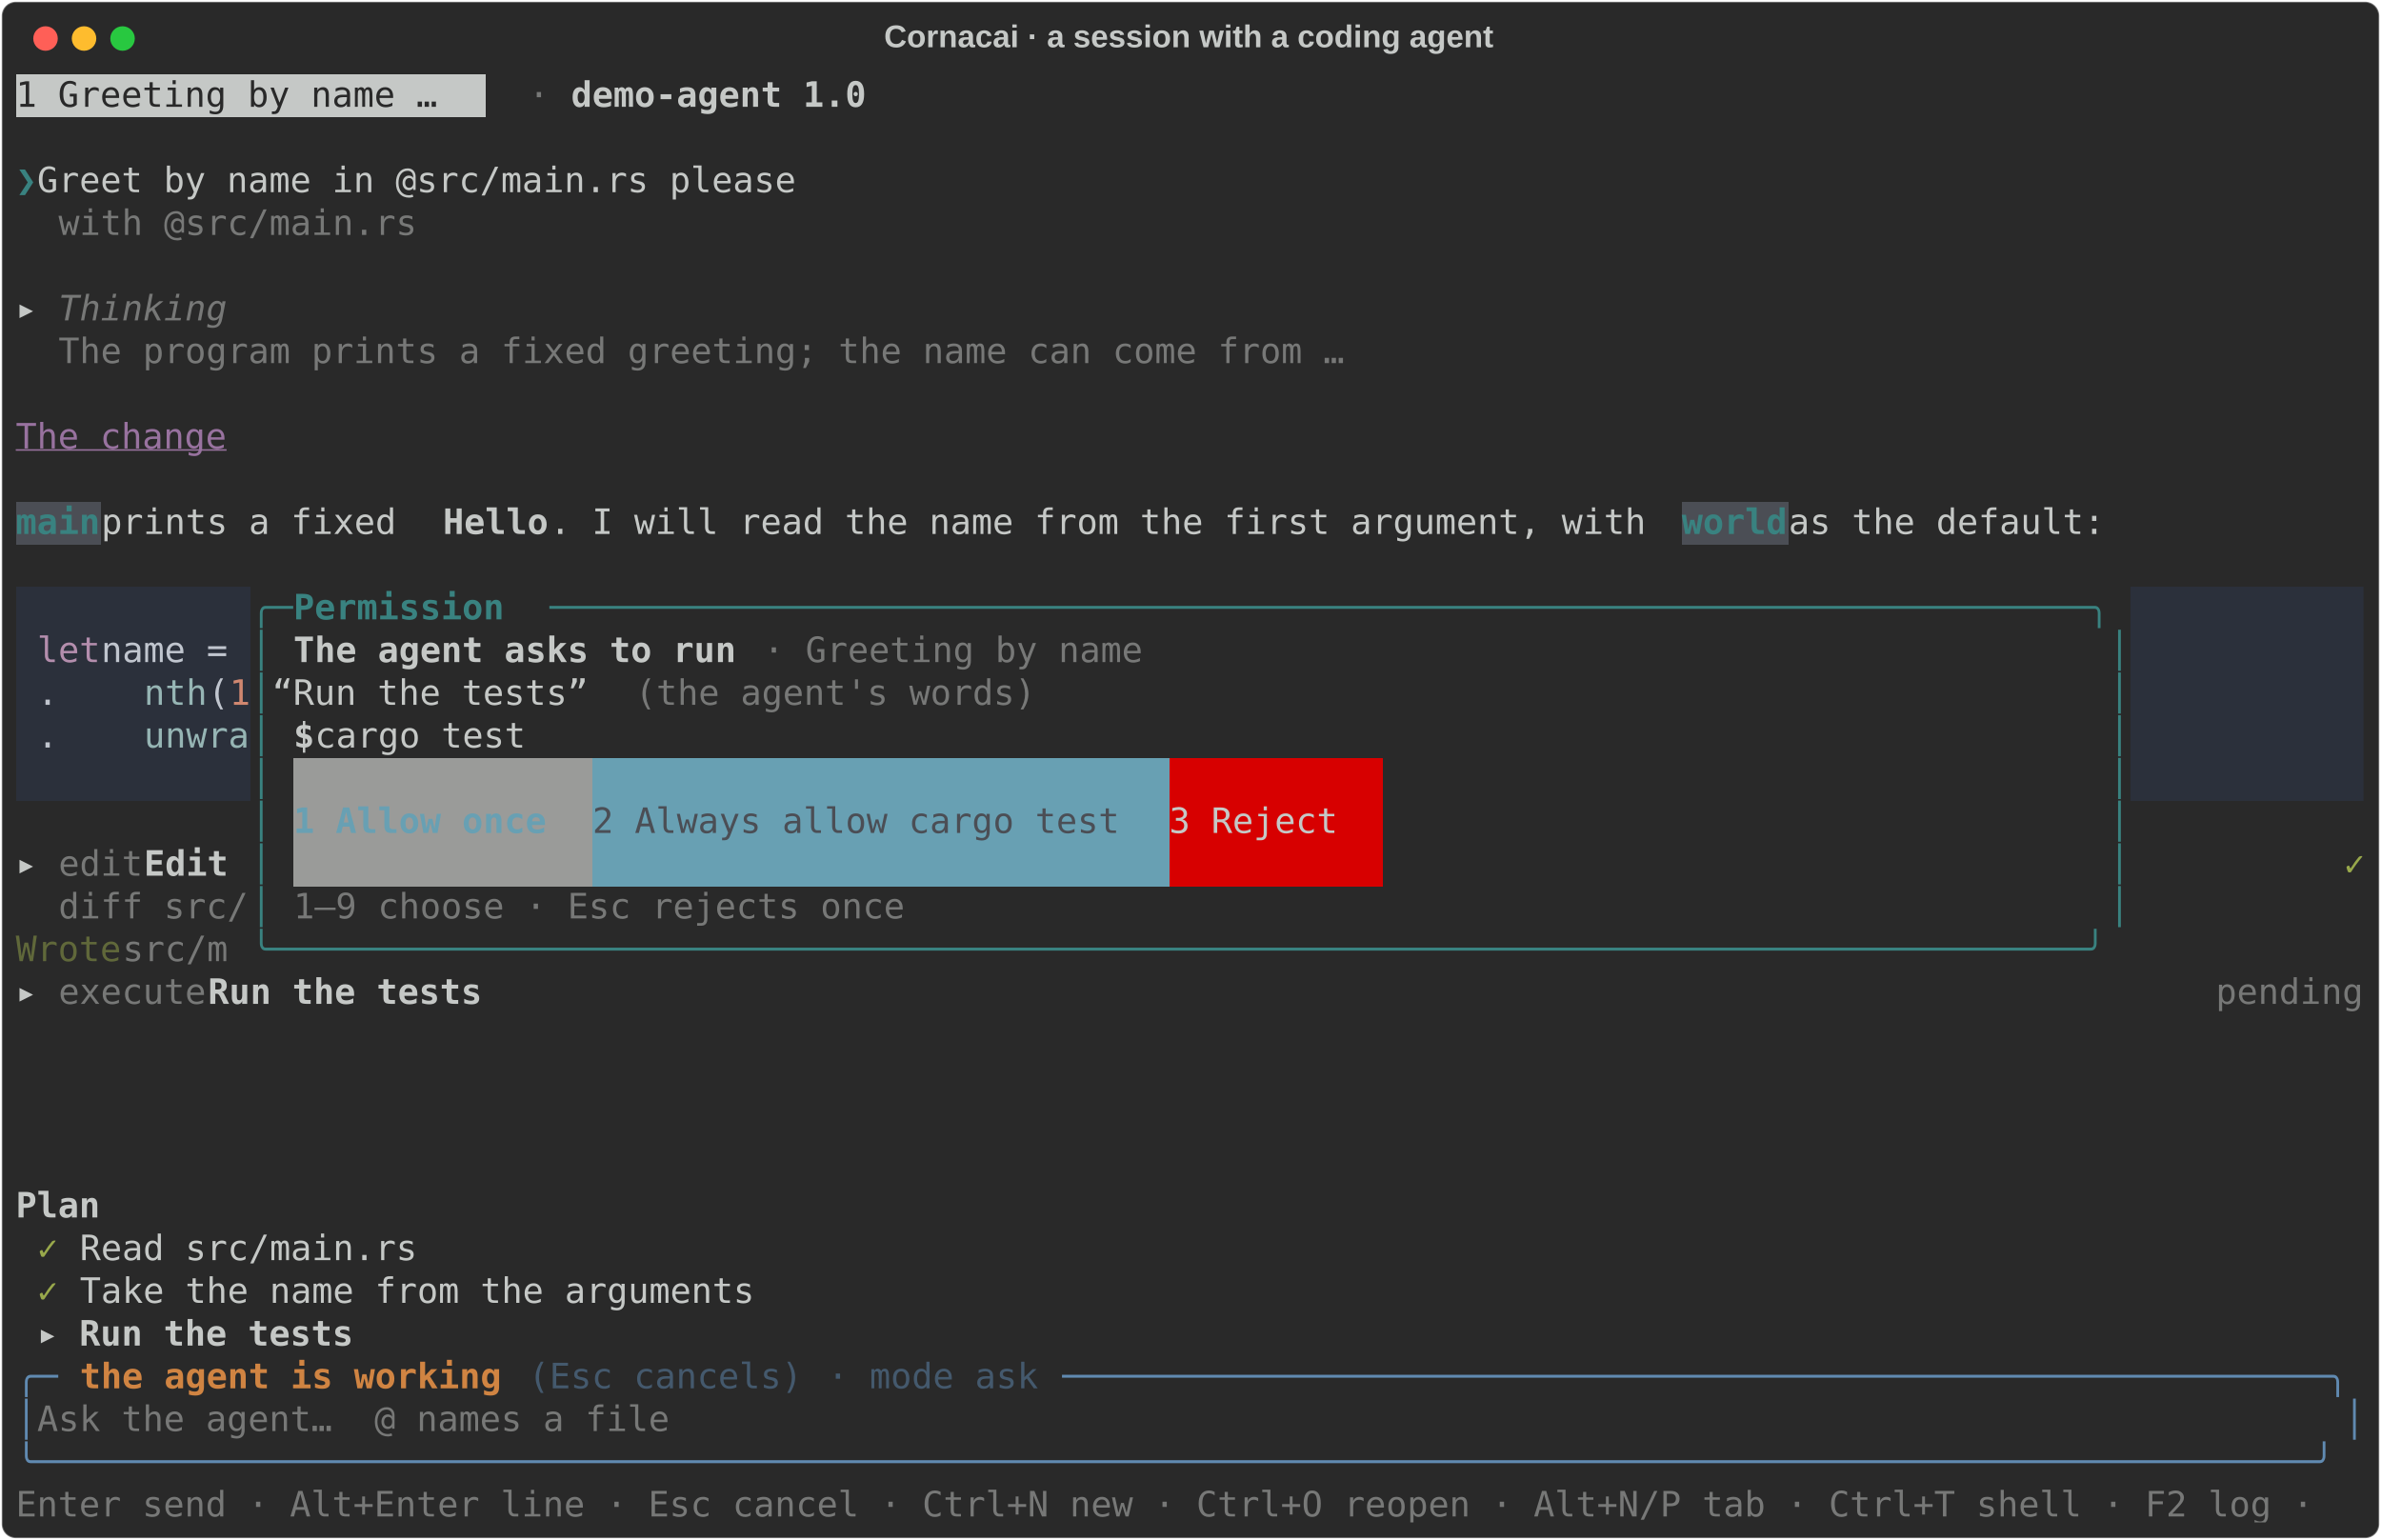
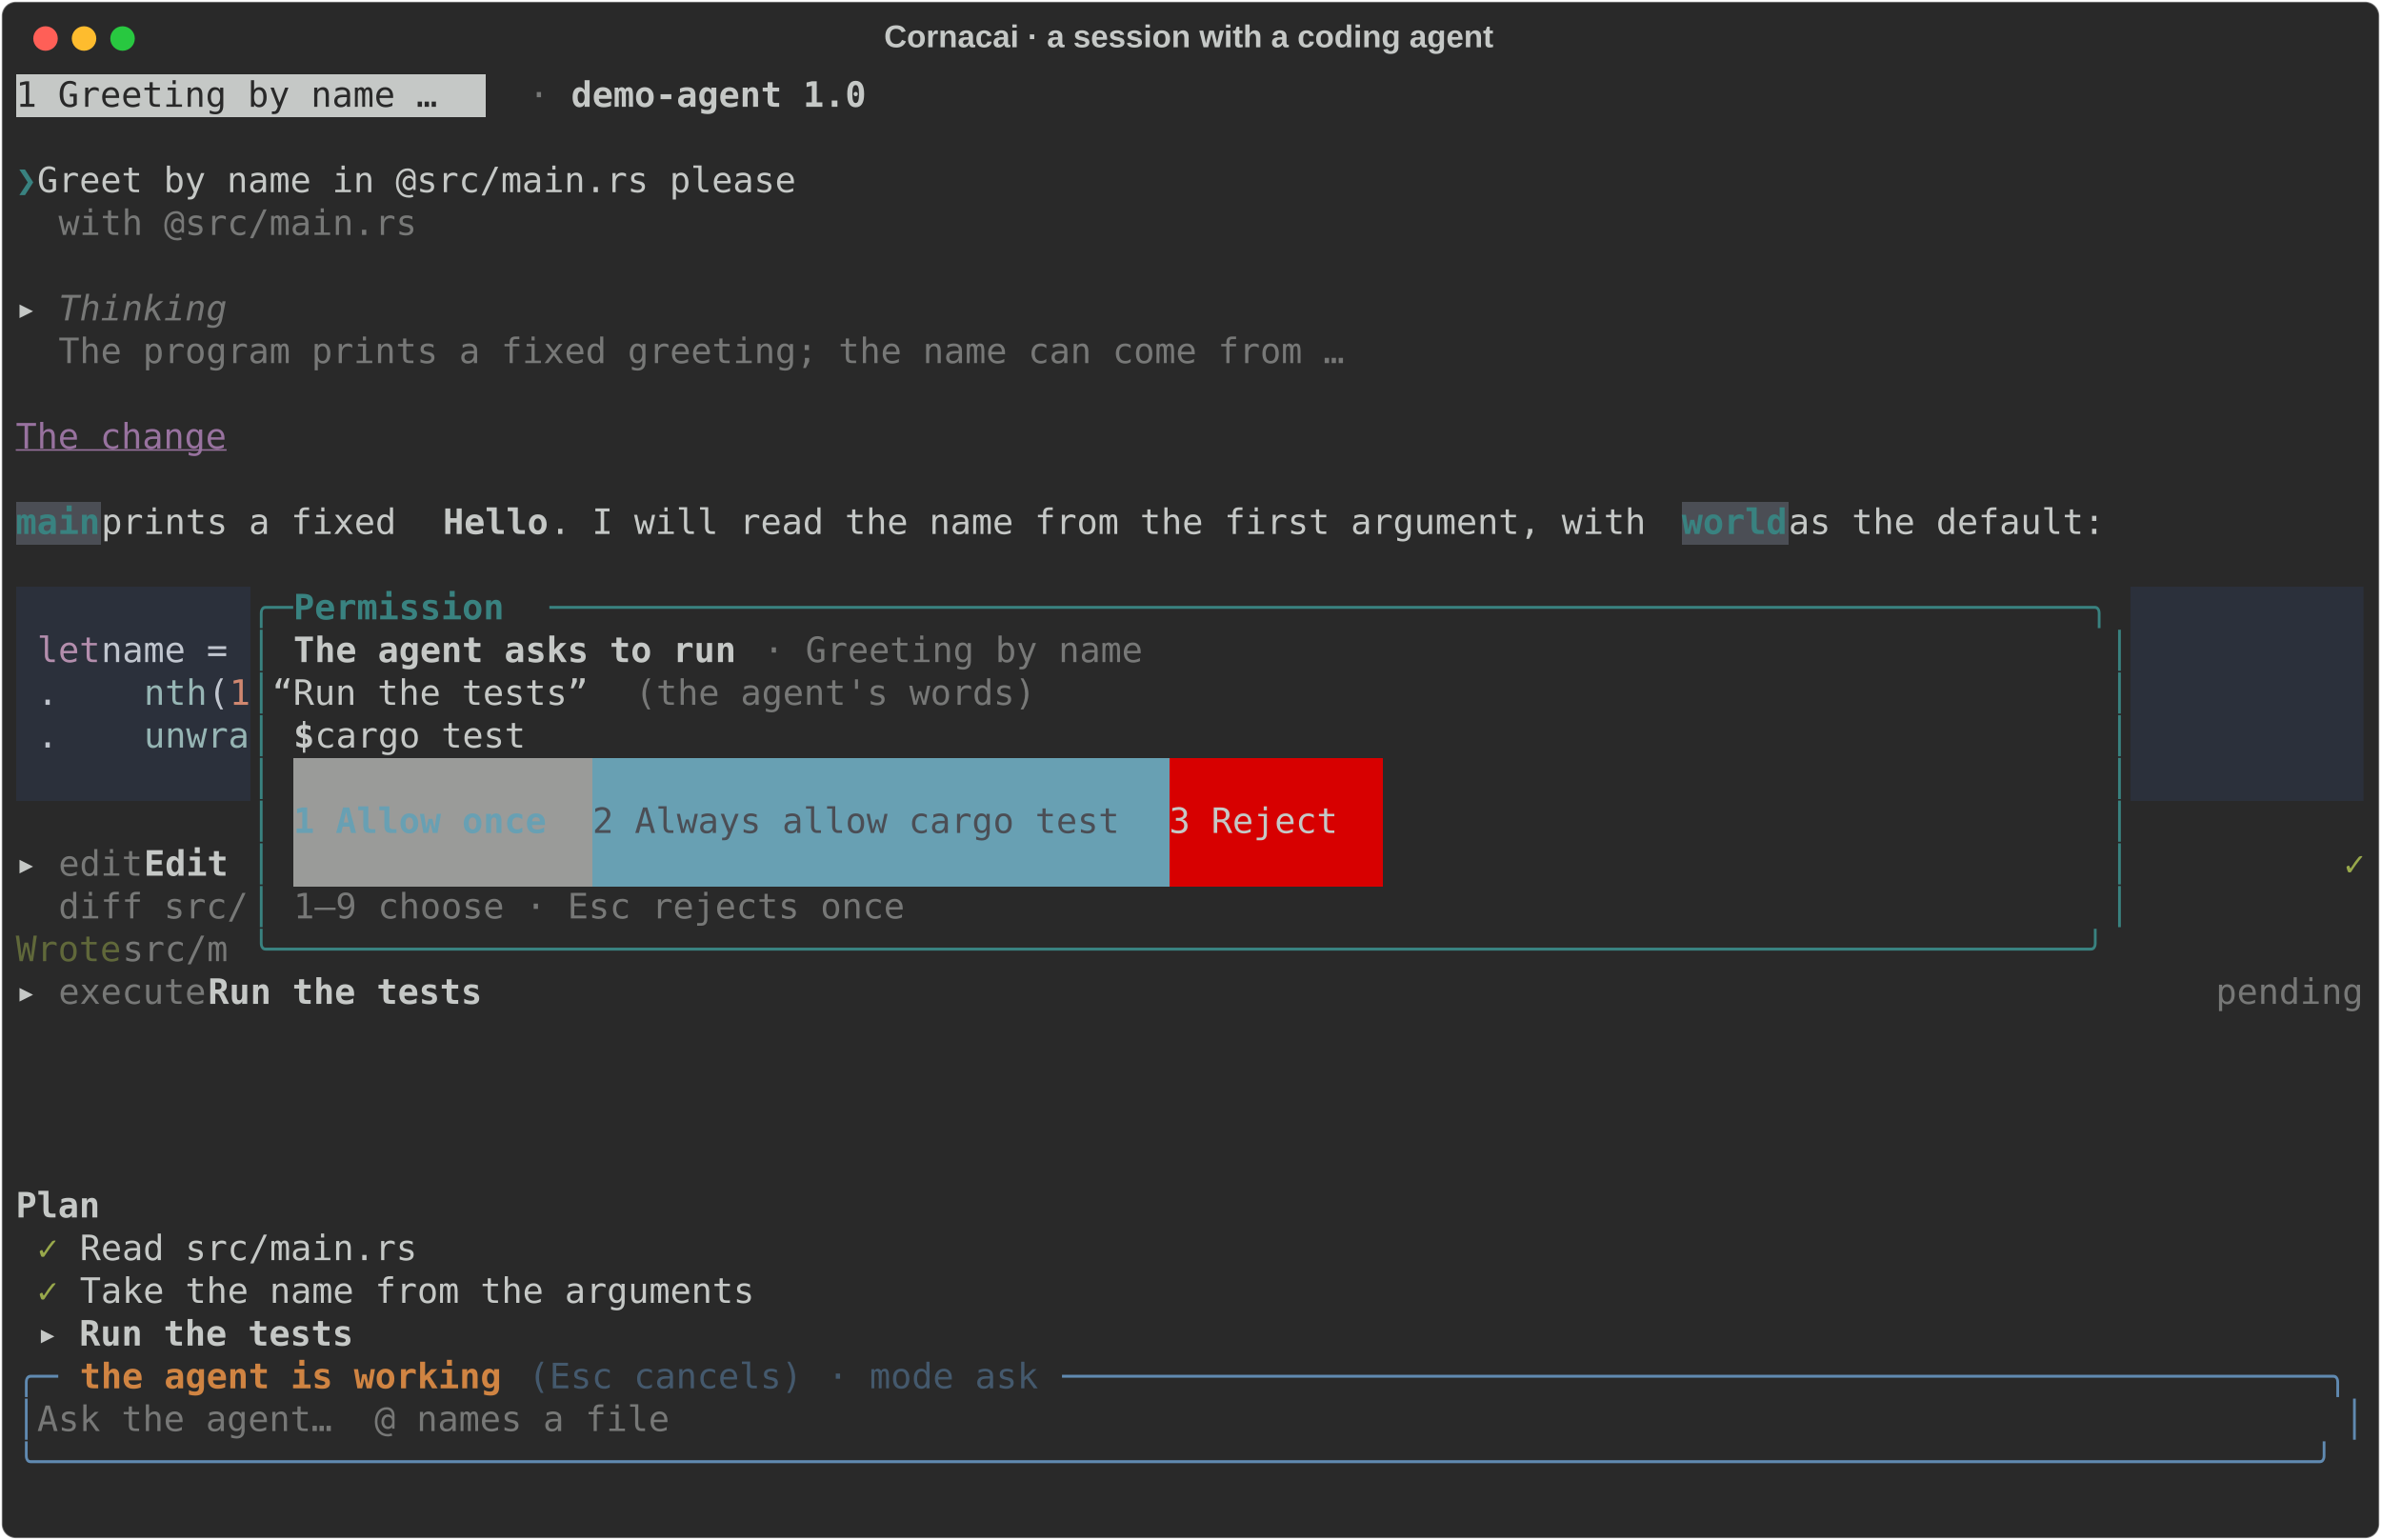
<svg xmlns="http://www.w3.org/2000/svg" class="rich-terminal" viewBox="0 0 1360 879.6">
  <style>

    @font-face {
        font-family: "Fira Code";
        src: local("FiraCode-Regular"),
                url("https://cdnjs.cloudflare.com/ajax/libs/firacode/6.2.0/woff2/FiraCode-Regular.woff2") format("woff2"),
                url("https://cdnjs.cloudflare.com/ajax/libs/firacode/6.2.0/woff/FiraCode-Regular.woff") format("woff");
        font-style: normal;
        font-weight: 400;
    }
    @font-face {
        font-family: "Fira Code";
        src: local("FiraCode-Bold"),
                url("https://cdnjs.cloudflare.com/ajax/libs/firacode/6.2.0/woff2/FiraCode-Bold.woff2") format("woff2"),
                url("https://cdnjs.cloudflare.com/ajax/libs/firacode/6.2.0/woff/FiraCode-Bold.woff") format("woff");
        font-style: bold;
        font-weight: 700;
    }

    .rich-record-matrix {
        font-family: Fira Code, monospace;
        font-size: 20px;
        line-height: 24.4px;
        font-variant-east-asian: full-width;
    }

    .rich-record-title {
        font-size: 18px;
        font-weight: bold;
        font-family: arial;
    }

    .rich-record-r1 { fill: #292929 }
.rich-record-r2 { fill: #c5c8c6 }
.rich-record-r3 { fill: #777877 }
.rich-record-r4 { fill: #c5c8c6;font-weight: bold }
.rich-record-r5 { fill: #398280;font-weight: bold }
.rich-record-r6 { fill: #777877;font-style: italic; }
.rich-record-r7 { fill: #98729f;text-decoration: underline; }
.rich-record-r8 { fill: #398280 }
.rich-record-r9 { fill: #b48ead }
.rich-record-r10 { fill: #c0c5ce }
.rich-record-r11 { fill: #96b5b4 }
.rich-record-r12 { fill: #d08770 }
.rich-record-r13 { fill: #68a0b3;font-weight: bold }
.rich-record-r14 { fill: #4b4e55 }
.rich-record-r15 { fill: #98a84b }
.rich-record-r16 { fill: #60683a }
.rich-record-r17 { fill: #608ab1 }
.rich-record-r18 { fill: #1984e9;font-weight: bold }
.rich-record-r19 { fill: #d08442;font-weight: bold }
.rich-record-r20 { fill: #44596d }
    </style>
  <defs>
    <clipPath id="rich-record-clip-terminal">
      <rect x="0" y="0" width="1341.0" height="828.6" />
    </clipPath>
    <clipPath id="rich-record-line-0">
      <rect x="0" y="1.5" width="1342" height="24.65" />
    </clipPath>
    <clipPath id="rich-record-line-1">
      <rect x="0" y="25.9" width="1342" height="24.65" />
    </clipPath>
    <clipPath id="rich-record-line-2">
      <rect x="0" y="50.3" width="1342" height="24.65" />
    </clipPath>
    <clipPath id="rich-record-line-3">
      <rect x="0" y="74.7" width="1342" height="24.65" />
    </clipPath>
    <clipPath id="rich-record-line-4">
      <rect x="0" y="99.1" width="1342" height="24.65" />
    </clipPath>
    <clipPath id="rich-record-line-5">
      <rect x="0" y="123.5" width="1342" height="24.65" />
    </clipPath>
    <clipPath id="rich-record-line-6">
      <rect x="0" y="147.9" width="1342" height="24.65" />
    </clipPath>
    <clipPath id="rich-record-line-7">
      <rect x="0" y="172.3" width="1342" height="24.65" />
    </clipPath>
    <clipPath id="rich-record-line-8">
      <rect x="0" y="196.7" width="1342" height="24.65" />
    </clipPath>
    <clipPath id="rich-record-line-9">
      <rect x="0" y="221.1" width="1342" height="24.65" />
    </clipPath>
    <clipPath id="rich-record-line-10">
      <rect x="0" y="245.5" width="1342" height="24.65" />
    </clipPath>
    <clipPath id="rich-record-line-11">
      <rect x="0" y="269.9" width="1342" height="24.65" />
    </clipPath>
    <clipPath id="rich-record-line-12">
      <rect x="0" y="294.3" width="1342" height="24.65" />
    </clipPath>
    <clipPath id="rich-record-line-13">
      <rect x="0" y="318.7" width="1342" height="24.65" />
    </clipPath>
    <clipPath id="rich-record-line-14">
      <rect x="0" y="343.1" width="1342" height="24.65" />
    </clipPath>
    <clipPath id="rich-record-line-15">
      <rect x="0" y="367.5" width="1342" height="24.65" />
    </clipPath>
    <clipPath id="rich-record-line-16">
      <rect x="0" y="391.9" width="1342" height="24.65" />
    </clipPath>
    <clipPath id="rich-record-line-17">
      <rect x="0" y="416.3" width="1342" height="24.65" />
    </clipPath>
    <clipPath id="rich-record-line-18">
      <rect x="0" y="440.7" width="1342" height="24.65" />
    </clipPath>
    <clipPath id="rich-record-line-19">
      <rect x="0" y="465.1" width="1342" height="24.65" />
    </clipPath>
    <clipPath id="rich-record-line-20">
      <rect x="0" y="489.5" width="1342" height="24.65" />
    </clipPath>
    <clipPath id="rich-record-line-21">
      <rect x="0" y="513.9" width="1342" height="24.65" />
    </clipPath>
    <clipPath id="rich-record-line-22">
      <rect x="0" y="538.3" width="1342" height="24.65" />
    </clipPath>
    <clipPath id="rich-record-line-23">
      <rect x="0" y="562.7" width="1342" height="24.65" />
    </clipPath>
    <clipPath id="rich-record-line-24">
      <rect x="0" y="587.1" width="1342" height="24.65" />
    </clipPath>
    <clipPath id="rich-record-line-25">
      <rect x="0" y="611.5" width="1342" height="24.65" />
    </clipPath>
    <clipPath id="rich-record-line-26">
      <rect x="0" y="635.9" width="1342" height="24.65" />
    </clipPath>
    <clipPath id="rich-record-line-27">
      <rect x="0" y="660.3" width="1342" height="24.65" />
    </clipPath>
    <clipPath id="rich-record-line-28">
      <rect x="0" y="684.7" width="1342" height="24.65" />
    </clipPath>
    <clipPath id="rich-record-line-29">
      <rect x="0" y="709.1" width="1342" height="24.65" />
    </clipPath>
    <clipPath id="rich-record-line-30">
      <rect x="0" y="733.5" width="1342" height="24.65" />
    </clipPath>
    <clipPath id="rich-record-line-31">
      <rect x="0" y="757.9" width="1342" height="24.65" />
    </clipPath>
    <clipPath id="rich-record-line-32">
      <rect x="0" y="782.3" width="1342" height="24.65" />
    </clipPath>
  </defs>
  <rect fill="#292929" stroke="rgba(255,255,255,0.35)" stroke-width="1" x="1" y="1" width="1358" height="877.6" rx="8" />
  <text class="rich-record-title" fill="#c5c8c6" text-anchor="middle" x="679" y="27">Cornacai · a session with a coding agent</text>
  <g transform="translate(26,22)">
    <circle cx="0" cy="0" r="7" fill="#ff5f57" />
    <circle cx="22" cy="0" r="7" fill="#febc2e" />
    <circle cx="44" cy="0" r="7" fill="#28c840" />
  </g>
  <g transform="translate(9, 41)" clip-path="url(#rich-record-clip-terminal)">
    <rect fill="#c5c8c6" x="0" y="1.5" width="268.4" height="24.65" shape-rendering="crispEdges" />
    <rect fill="#4b4e55" x="0" y="245.5" width="48.8" height="24.65" shape-rendering="crispEdges" />
    <rect fill="#4b4e55" x="951.6" y="245.5" width="61" height="24.65" shape-rendering="crispEdges" />
    <rect fill="#2b303b" x="0" y="294.3" width="134.2" height="24.65" shape-rendering="crispEdges" />
    <rect fill="#2b303b" x="1207.8" y="294.3" width="134.2" height="24.65" shape-rendering="crispEdges" />
    <rect fill="#2b303b" x="0" y="318.7" width="12.2" height="24.65" shape-rendering="crispEdges" />
    <rect fill="#2b303b" x="12.2" y="318.7" width="36.6" height="24.65" shape-rendering="crispEdges" />
    <rect fill="#2b303b" x="48.8" y="318.7" width="85.4" height="24.65" shape-rendering="crispEdges" />
    <rect fill="#2b303b" x="1207.8" y="318.7" width="134.2" height="24.65" shape-rendering="crispEdges" />
    <rect fill="#2b303b" x="0" y="343.1" width="12.2" height="24.65" shape-rendering="crispEdges" />
    <rect fill="#2b303b" x="12.2" y="343.1" width="61" height="24.65" shape-rendering="crispEdges" />
    <rect fill="#2b303b" x="73.2" y="343.1" width="36.6" height="24.65" shape-rendering="crispEdges" />
    <rect fill="#2b303b" x="109.8" y="343.1" width="12.2" height="24.65" shape-rendering="crispEdges" />
    <rect fill="#2b303b" x="122" y="343.1" width="12.2" height="24.65" shape-rendering="crispEdges" />
    <rect fill="#2b303b" x="1207.8" y="343.1" width="134.2" height="24.65" shape-rendering="crispEdges" />
    <rect fill="#2b303b" x="0" y="367.5" width="12.2" height="24.65" shape-rendering="crispEdges" />
    <rect fill="#2b303b" x="12.2" y="367.5" width="61" height="24.65" shape-rendering="crispEdges" />
    <rect fill="#2b303b" x="73.2" y="367.5" width="61" height="24.65" shape-rendering="crispEdges" />
    <rect fill="#2b303b" x="1207.8" y="367.5" width="134.2" height="24.65" shape-rendering="crispEdges" />
    <rect fill="#2b303b" x="0" y="391.9" width="134.2" height="24.65" shape-rendering="crispEdges" />
    <rect fill="#9a9b99" x="158.6" y="391.9" width="170.8" height="24.65" shape-rendering="crispEdges" />
    <rect fill="#68a0b3" x="329.4" y="391.9" width="329.4" height="24.65" shape-rendering="crispEdges" />
    <rect fill="#d70000" x="658.8" y="391.9" width="122" height="24.65" shape-rendering="crispEdges" />
    <rect fill="#2b303b" x="1207.8" y="391.9" width="134.2" height="24.65" shape-rendering="crispEdges" />
    <rect fill="#9a9b99" x="158.6" y="416.3" width="170.8" height="24.65" shape-rendering="crispEdges" />
    <rect fill="#68a0b3" x="329.4" y="416.3" width="329.4" height="24.65" shape-rendering="crispEdges" />
    <rect fill="#d70000" x="658.8" y="416.3" width="122" height="24.65" shape-rendering="crispEdges" />
    <rect fill="#9a9b99" x="158.6" y="440.7" width="170.8" height="24.65" shape-rendering="crispEdges" />
    <rect fill="#68a0b3" x="329.4" y="440.7" width="329.4" height="24.65" shape-rendering="crispEdges" />
    <rect fill="#d70000" x="658.8" y="440.7" width="122" height="24.65" shape-rendering="crispEdges" />
    <g class="rich-record-matrix">
      <text class="rich-record-r1" x="0" y="20" textLength="268.4" clip-path="url(#rich-record-line-0)"> 1 Greeting by name … </text>
      <text class="rich-record-r3" x="292.8" y="20" textLength="12.2" clip-path="url(#rich-record-line-0)">·</text>
      <text class="rich-record-r4" x="317.2" y="20" textLength="170.8" clip-path="url(#rich-record-line-0)">demo-agent 1.0</text>
      <text class="rich-record-r2" x="1342" y="20" textLength="12.2" clip-path="url(#rich-record-line-0)">
</text>
      <text class="rich-record-r2" x="1342" y="44.4" textLength="12.2" clip-path="url(#rich-record-line-1)">
</text>
      <text class="rich-record-r5" x="0" y="68.8" textLength="12.2" clip-path="url(#rich-record-line-2)">❯</text>
      <text class="rich-record-r2" x="12.2" y="68.8" textLength="1329.8" clip-path="url(#rich-record-line-2)"> Greet by name in @src/main.rs please                                                                        </text>
      <text class="rich-record-r2" x="1342" y="68.8" textLength="12.2" clip-path="url(#rich-record-line-2)">
</text>
      <text class="rich-record-r3" x="24.4" y="93.2" textLength="207.4" clip-path="url(#rich-record-line-3)">with @src/main.rs</text>
      <text class="rich-record-r2" x="1342" y="93.2" textLength="12.2" clip-path="url(#rich-record-line-3)">
</text>
      <text class="rich-record-r2" x="1342" y="117.6" textLength="12.2" clip-path="url(#rich-record-line-4)">
</text>
      <text class="rich-record-r4" x="0" y="142" textLength="12.2" clip-path="url(#rich-record-line-5)">▸</text>
      <text class="rich-record-r6" x="24.4" y="142" textLength="97.6" clip-path="url(#rich-record-line-5)">Thinking</text>
      <text class="rich-record-r2" x="1342" y="142" textLength="12.2" clip-path="url(#rich-record-line-5)">
</text>
      <text class="rich-record-r3" x="24.4" y="166.4" textLength="744.2" clip-path="url(#rich-record-line-6)">The program prints a fixed greeting; the name can come from …</text>
      <text class="rich-record-r2" x="1342" y="166.4" textLength="12.2" clip-path="url(#rich-record-line-6)">
</text>
      <text class="rich-record-r2" x="1342" y="190.8" textLength="12.2" clip-path="url(#rich-record-line-7)">
</text>
      <text class="rich-record-r7" x="0" y="215.2" textLength="122" clip-path="url(#rich-record-line-8)">The change</text>
      <text class="rich-record-r2" x="1342" y="215.2" textLength="12.2" clip-path="url(#rich-record-line-8)">
</text>
      <text class="rich-record-r2" x="1342" y="239.6" textLength="12.2" clip-path="url(#rich-record-line-9)">
</text>
      <text class="rich-record-r5" x="0" y="264" textLength="48.8" clip-path="url(#rich-record-line-10)">main</text>
      <text class="rich-record-r2" x="48.8" y="264" textLength="195.2" clip-path="url(#rich-record-line-10)"> prints a fixed </text>
      <text class="rich-record-r4" x="244" y="264" textLength="61" clip-path="url(#rich-record-line-10)">Hello</text>
      <text class="rich-record-r2" x="305" y="264" textLength="646.6" clip-path="url(#rich-record-line-10)">. I will read the name from the first argument, with </text>
      <text class="rich-record-r5" x="951.6" y="264" textLength="61" clip-path="url(#rich-record-line-10)">world</text>
      <text class="rich-record-r2" x="1012.6" y="264" textLength="329.4" clip-path="url(#rich-record-line-10)"> as the default:           </text>
      <text class="rich-record-r2" x="1342" y="264" textLength="12.2" clip-path="url(#rich-record-line-10)">
</text>
      <text class="rich-record-r2" x="1342" y="288.4" textLength="12.2" clip-path="url(#rich-record-line-11)">
</text>
      <text class="rich-record-r8" x="134.2" y="312.8" textLength="24.4" clip-path="url(#rich-record-line-12)">╭─</text>
      <text class="rich-record-r5" x="158.6" y="312.8" textLength="146.4" clip-path="url(#rich-record-line-12)"> Permission </text>
      <text class="rich-record-r8" x="305" y="312.8" textLength="902.8" clip-path="url(#rich-record-line-12)">─────────────────────────────────────────────────────────────────────────╮</text>
      <text class="rich-record-r2" x="1342" y="312.8" textLength="12.2" clip-path="url(#rich-record-line-12)">
</text>
      <text class="rich-record-r9" x="12.2" y="337.2" textLength="36.6" clip-path="url(#rich-record-line-13)">let</text>
      <text class="rich-record-r10" x="48.8" y="337.2" textLength="85.4" clip-path="url(#rich-record-line-13)"> name =</text>
      <text class="rich-record-r8" x="134.2" y="337.2" textLength="12.2" clip-path="url(#rich-record-line-13)">│</text>
      <text class="rich-record-r4" x="158.6" y="337.2" textLength="256.2" clip-path="url(#rich-record-line-13)">The agent asks to run</text>
      <text class="rich-record-r3" x="427" y="337.2" textLength="219.6" clip-path="url(#rich-record-line-13)">· Greeting by name</text>
      <text class="rich-record-r8" x="1195.6" y="337.2" textLength="12.2" clip-path="url(#rich-record-line-13)">│</text>
      <text class="rich-record-r2" x="1342" y="337.2" textLength="12.2" clip-path="url(#rich-record-line-13)">
</text>
      <text class="rich-record-r10" x="12.2" y="361.6" textLength="61" clip-path="url(#rich-record-line-14)">    .</text>
      <text class="rich-record-r11" x="73.2" y="361.6" textLength="36.6" clip-path="url(#rich-record-line-14)">nth</text>
      <text class="rich-record-r10" x="109.8" y="361.6" textLength="12.2" clip-path="url(#rich-record-line-14)">(</text>
      <text class="rich-record-r12" x="122" y="361.6" textLength="12.2" clip-path="url(#rich-record-line-14)">1</text>
      <text class="rich-record-r8" x="134.2" y="361.6" textLength="12.2" clip-path="url(#rich-record-line-14)">│</text>
      <text class="rich-record-r2" x="146.4" y="361.6" textLength="207.4" clip-path="url(#rich-record-line-14)"> “Run the tests” </text>
      <text class="rich-record-r3" x="353.8" y="361.6" textLength="231.8" clip-path="url(#rich-record-line-14)">(the agent's words)</text>
      <text class="rich-record-r8" x="1195.6" y="361.6" textLength="12.2" clip-path="url(#rich-record-line-14)">│</text>
      <text class="rich-record-r2" x="1342" y="361.6" textLength="12.2" clip-path="url(#rich-record-line-14)">
</text>
      <text class="rich-record-r10" x="12.2" y="386" textLength="61" clip-path="url(#rich-record-line-15)">    .</text>
      <text class="rich-record-r11" x="73.2" y="386" textLength="61" clip-path="url(#rich-record-line-15)">unwra</text>
      <text class="rich-record-r8" x="134.2" y="386" textLength="12.2" clip-path="url(#rich-record-line-15)">│</text>
      <text class="rich-record-r4" x="158.6" y="386" textLength="12.2" clip-path="url(#rich-record-line-15)">$</text>
      <text class="rich-record-r2" x="170.8" y="386" textLength="1024.8" clip-path="url(#rich-record-line-15)"> cargo test                                                                         </text>
      <text class="rich-record-r8" x="1195.6" y="386" textLength="12.2" clip-path="url(#rich-record-line-15)">│</text>
      <text class="rich-record-r2" x="1342" y="386" textLength="12.2" clip-path="url(#rich-record-line-15)">
</text>
      <text class="rich-record-r8" x="134.2" y="410.4" textLength="12.2" clip-path="url(#rich-record-line-16)">│</text>
      <text class="rich-record-r8" x="1195.6" y="410.4" textLength="12.2" clip-path="url(#rich-record-line-16)">│</text>
      <text class="rich-record-r2" x="1342" y="410.4" textLength="12.2" clip-path="url(#rich-record-line-16)">
</text>
      <text class="rich-record-r8" x="134.2" y="434.8" textLength="12.2" clip-path="url(#rich-record-line-17)">│</text>
      <text class="rich-record-r13" x="158.6" y="434.8" textLength="170.8" clip-path="url(#rich-record-line-17)"> 1 Allow once </text>
      <text class="rich-record-r14" x="329.4" y="434.8" textLength="329.4" clip-path="url(#rich-record-line-17)"> 2 Always allow cargo test </text>
      <text class="rich-record-r2" x="658.8" y="434.8" textLength="122" clip-path="url(#rich-record-line-17)"> 3 Reject </text>
      <text class="rich-record-r8" x="1195.6" y="434.8" textLength="12.2" clip-path="url(#rich-record-line-17)">│</text>
      <text class="rich-record-r2" x="1342" y="434.8" textLength="12.2" clip-path="url(#rich-record-line-17)">
</text>
      <text class="rich-record-r4" x="0" y="459.2" textLength="12.2" clip-path="url(#rich-record-line-18)">▸</text>
      <text class="rich-record-r3" x="24.4" y="459.2" textLength="48.8" clip-path="url(#rich-record-line-18)">edit</text>
      <text class="rich-record-r4" x="73.2" y="459.2" textLength="61" clip-path="url(#rich-record-line-18)"> Edit</text>
      <text class="rich-record-r8" x="134.2" y="459.2" textLength="12.2" clip-path="url(#rich-record-line-18)">│</text>
      <text class="rich-record-r8" x="1195.6" y="459.2" textLength="12.2" clip-path="url(#rich-record-line-18)">│</text>
      <text class="rich-record-r15" x="1329.8" y="459.2" textLength="12.2" clip-path="url(#rich-record-line-18)">✓</text>
      <text class="rich-record-r2" x="1342" y="459.2" textLength="12.2" clip-path="url(#rich-record-line-18)">
</text>
      <text class="rich-record-r3" x="24.4" y="483.6" textLength="109.8" clip-path="url(#rich-record-line-19)">diff src/</text>
      <text class="rich-record-r8" x="134.2" y="483.6" textLength="12.2" clip-path="url(#rich-record-line-19)">│</text>
      <text class="rich-record-r3" x="158.6" y="483.6" textLength="353.8" clip-path="url(#rich-record-line-19)">1–9 choose · Esc rejects once</text>
      <text class="rich-record-r8" x="1195.6" y="483.6" textLength="12.2" clip-path="url(#rich-record-line-19)">│</text>
      <text class="rich-record-r2" x="1342" y="483.6" textLength="12.2" clip-path="url(#rich-record-line-19)">
</text>
      <text class="rich-record-r16" x="0" y="508" textLength="61" clip-path="url(#rich-record-line-20)">Wrote</text>
      <text class="rich-record-r3" x="61" y="508" textLength="73.2" clip-path="url(#rich-record-line-20)"> src/m</text>
      <text class="rich-record-r8" x="134.2" y="508" textLength="1073.6" clip-path="url(#rich-record-line-20)">╰──────────────────────────────────────────────────────────────────────────────────────╯</text>
      <text class="rich-record-r2" x="1342" y="508" textLength="12.2" clip-path="url(#rich-record-line-20)">
</text>
      <text class="rich-record-r4" x="0" y="532.4" textLength="12.2" clip-path="url(#rich-record-line-21)">▸</text>
      <text class="rich-record-r3" x="24.4" y="532.4" textLength="85.4" clip-path="url(#rich-record-line-21)">execute</text>
      <text class="rich-record-r4" x="109.8" y="532.4" textLength="170.8" clip-path="url(#rich-record-line-21)"> Run the tests</text>
      <text class="rich-record-r3" x="1256.6" y="532.4" textLength="85.4" clip-path="url(#rich-record-line-21)">pending</text>
      <text class="rich-record-r2" x="1342" y="532.4" textLength="12.2" clip-path="url(#rich-record-line-21)">
</text>
      <text class="rich-record-r2" x="1342" y="556.8" textLength="12.2" clip-path="url(#rich-record-line-22)">
</text>
      <text class="rich-record-r2" x="1342" y="581.2" textLength="12.2" clip-path="url(#rich-record-line-23)">
</text>
      <text class="rich-record-r2" x="1342" y="605.6" textLength="12.2" clip-path="url(#rich-record-line-24)">
</text>
      <text class="rich-record-r2" x="1342" y="630" textLength="12.2" clip-path="url(#rich-record-line-25)">
</text>
      <text class="rich-record-r4" x="0" y="654.4" textLength="48.8" clip-path="url(#rich-record-line-26)">Plan</text>
      <text class="rich-record-r2" x="1342" y="654.4" textLength="12.2" clip-path="url(#rich-record-line-26)">
</text>
      <text class="rich-record-r15" x="12.2" y="678.8" textLength="24.4" clip-path="url(#rich-record-line-27)">✓ </text>
      <text class="rich-record-r2" x="36.6" y="678.8" textLength="1305.4" clip-path="url(#rich-record-line-27)">Read src/main.rs                                                                                           </text>
      <text class="rich-record-r2" x="1342" y="678.8" textLength="12.2" clip-path="url(#rich-record-line-27)">
</text>
      <text class="rich-record-r15" x="12.2" y="703.2" textLength="24.4" clip-path="url(#rich-record-line-28)">✓ </text>
      <text class="rich-record-r2" x="36.6" y="703.2" textLength="1305.4" clip-path="url(#rich-record-line-28)">Take the name from the arguments                                                                           </text>
      <text class="rich-record-r2" x="1342" y="703.2" textLength="12.2" clip-path="url(#rich-record-line-28)">
</text>
      <text class="rich-record-r4" x="12.2" y="727.6" textLength="183" clip-path="url(#rich-record-line-29)">▸ Run the tests</text>
      <text class="rich-record-r2" x="1342" y="727.6" textLength="12.2" clip-path="url(#rich-record-line-29)">
</text>
      <text class="rich-record-r17" x="0" y="752" textLength="24.4" clip-path="url(#rich-record-line-30)">╭─</text>
      <text class="rich-record-r19" x="36.6" y="752" textLength="244" clip-path="url(#rich-record-line-30)">the agent is working</text>
      <text class="rich-record-r20" x="292.8" y="752" textLength="158.6" clip-path="url(#rich-record-line-30)">(Esc cancels)</text>
      <text class="rich-record-r20" x="463.6" y="752" textLength="122" clip-path="url(#rich-record-line-30)">· mode ask</text>
      <text class="rich-record-r17" x="597.8" y="752" textLength="744.2" clip-path="url(#rich-record-line-30)">────────────────────────────────────────────────────────────╮</text>
      <text class="rich-record-r2" x="1342" y="752" textLength="12.2" clip-path="url(#rich-record-line-30)">
</text>
      <text class="rich-record-r17" x="0" y="776.4" textLength="12.2" clip-path="url(#rich-record-line-31)">│</text>
      <text class="rich-record-r3" x="12.2" y="776.4" textLength="366" clip-path="url(#rich-record-line-31)">Ask the agent…  @ names a file</text>
      <text class="rich-record-r17" x="1329.8" y="776.4" textLength="12.2" clip-path="url(#rich-record-line-31)">│</text>
      <text class="rich-record-r2" x="1342" y="776.4" textLength="12.2" clip-path="url(#rich-record-line-31)">
</text>
      <text class="rich-record-r17" x="0" y="800.8" textLength="1342" clip-path="url(#rich-record-line-32)">╰────────────────────────────────────────────────────────────────────────────────────────────────────────────╯</text>
      <text class="rich-record-r2" x="1342" y="800.8" textLength="12.2" clip-path="url(#rich-record-line-32)">
</text>
-       <text class="rich-record-r3" x="0" y="825.2" textLength="1342" clip-path="url(#rich-record-line-33)">Enter send · Alt+Enter line · Esc cancel · Ctrl+N new · Ctrl+O reopen · Alt+N/P tab · Ctrl+T shell · F2 log · </text>
    </g>
  </g>
</svg>
